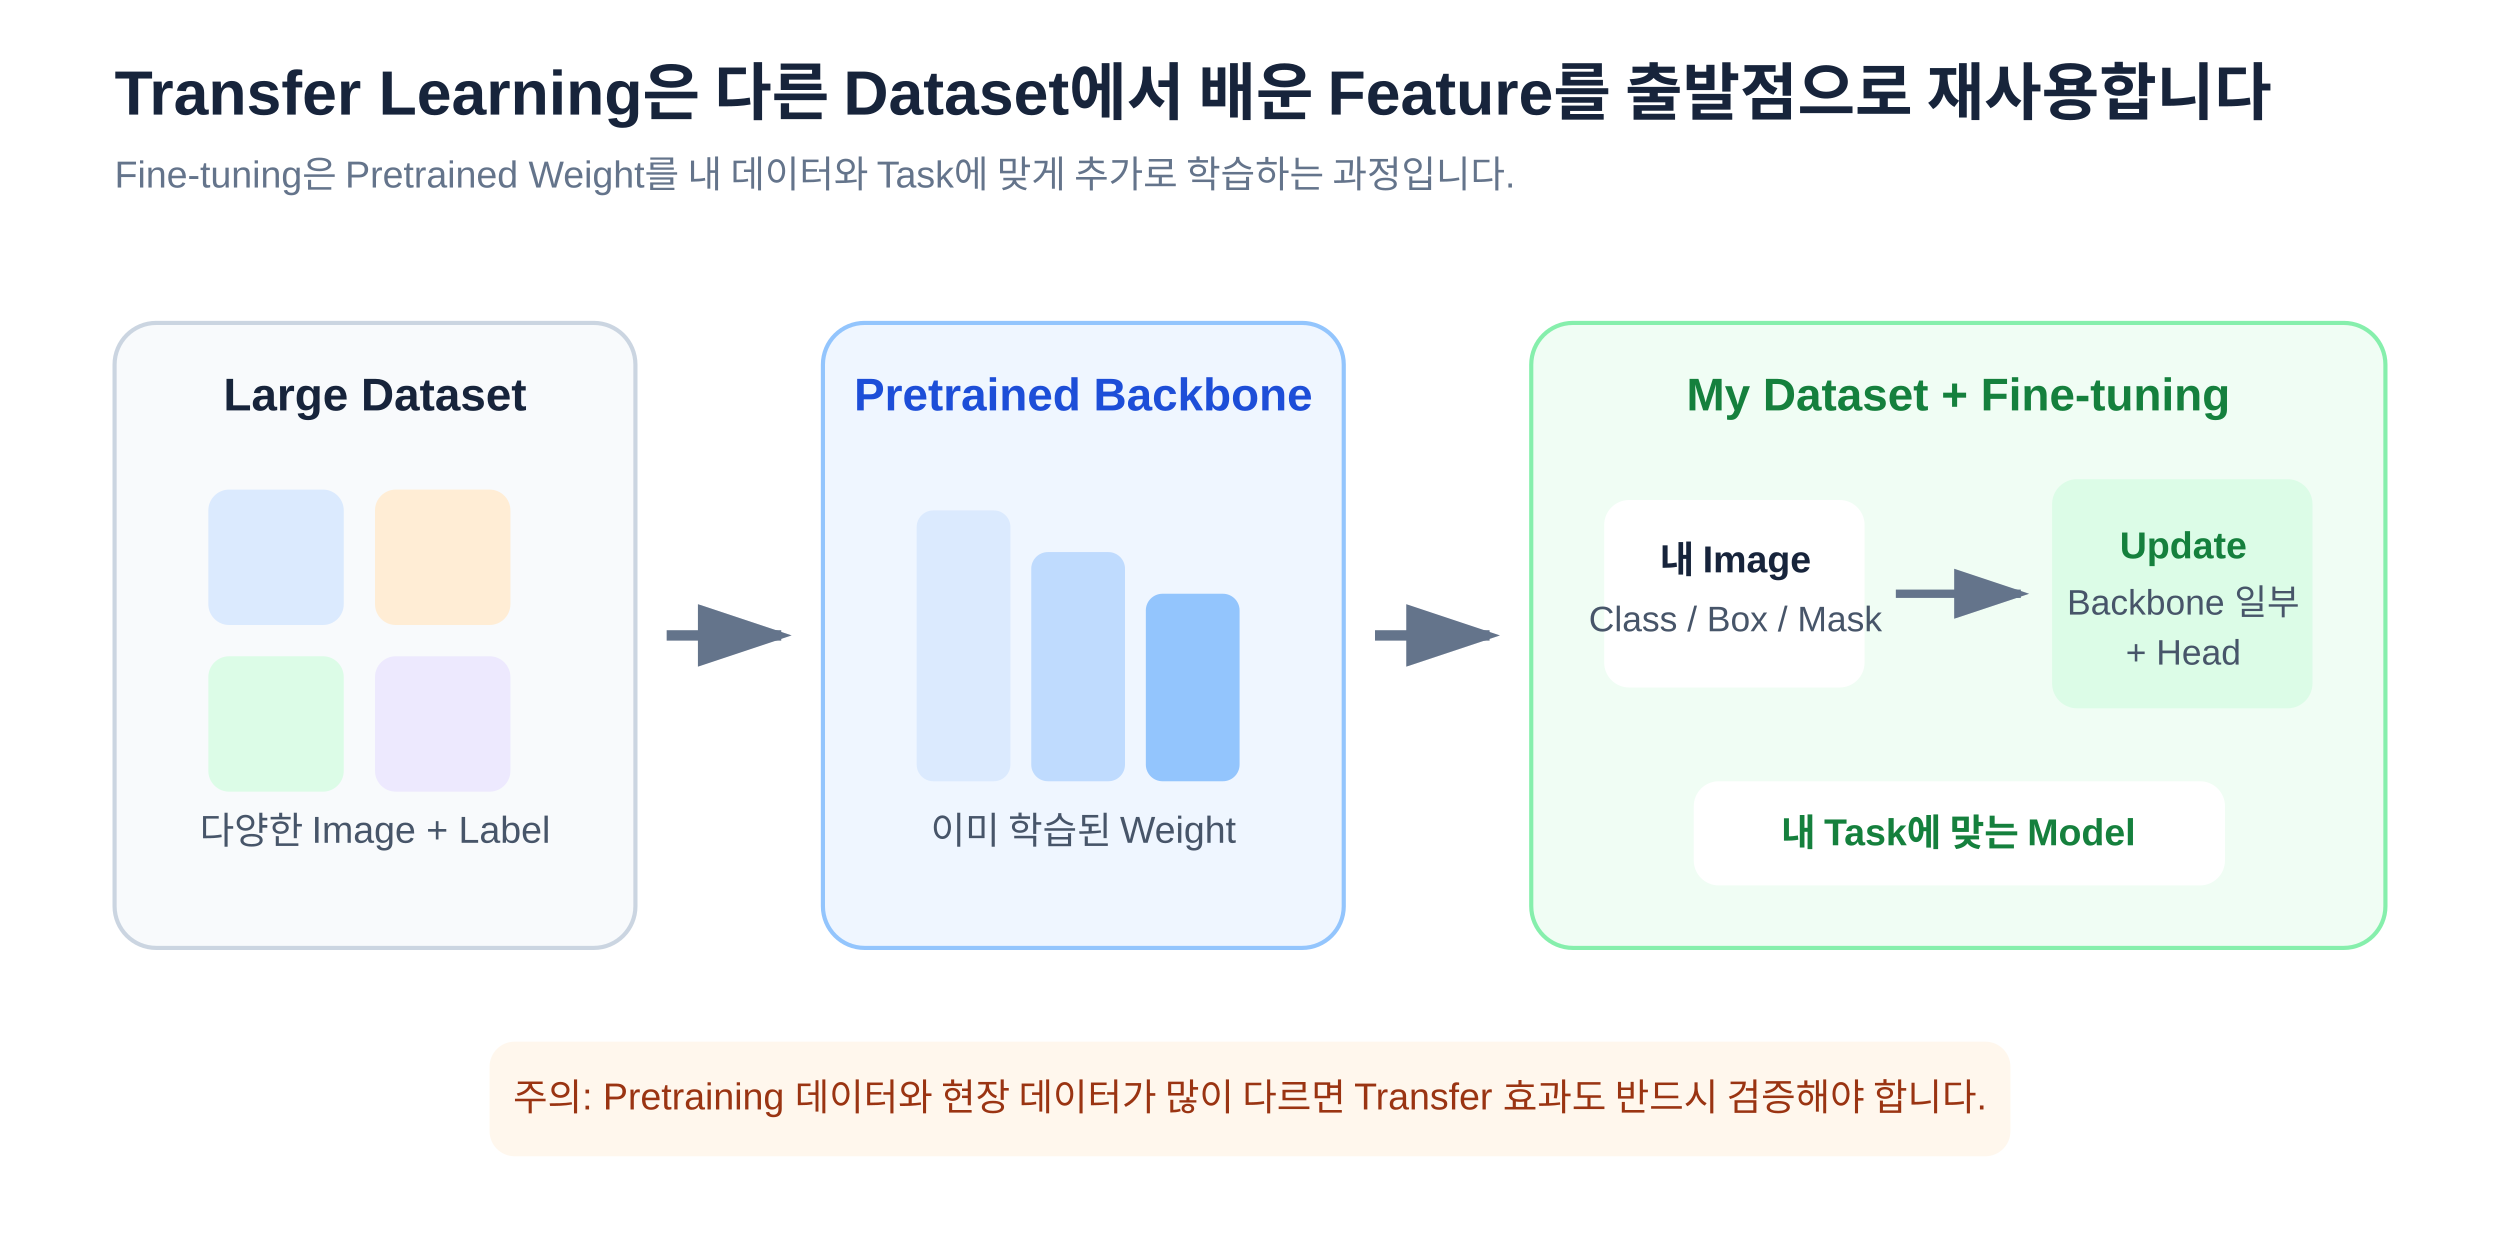
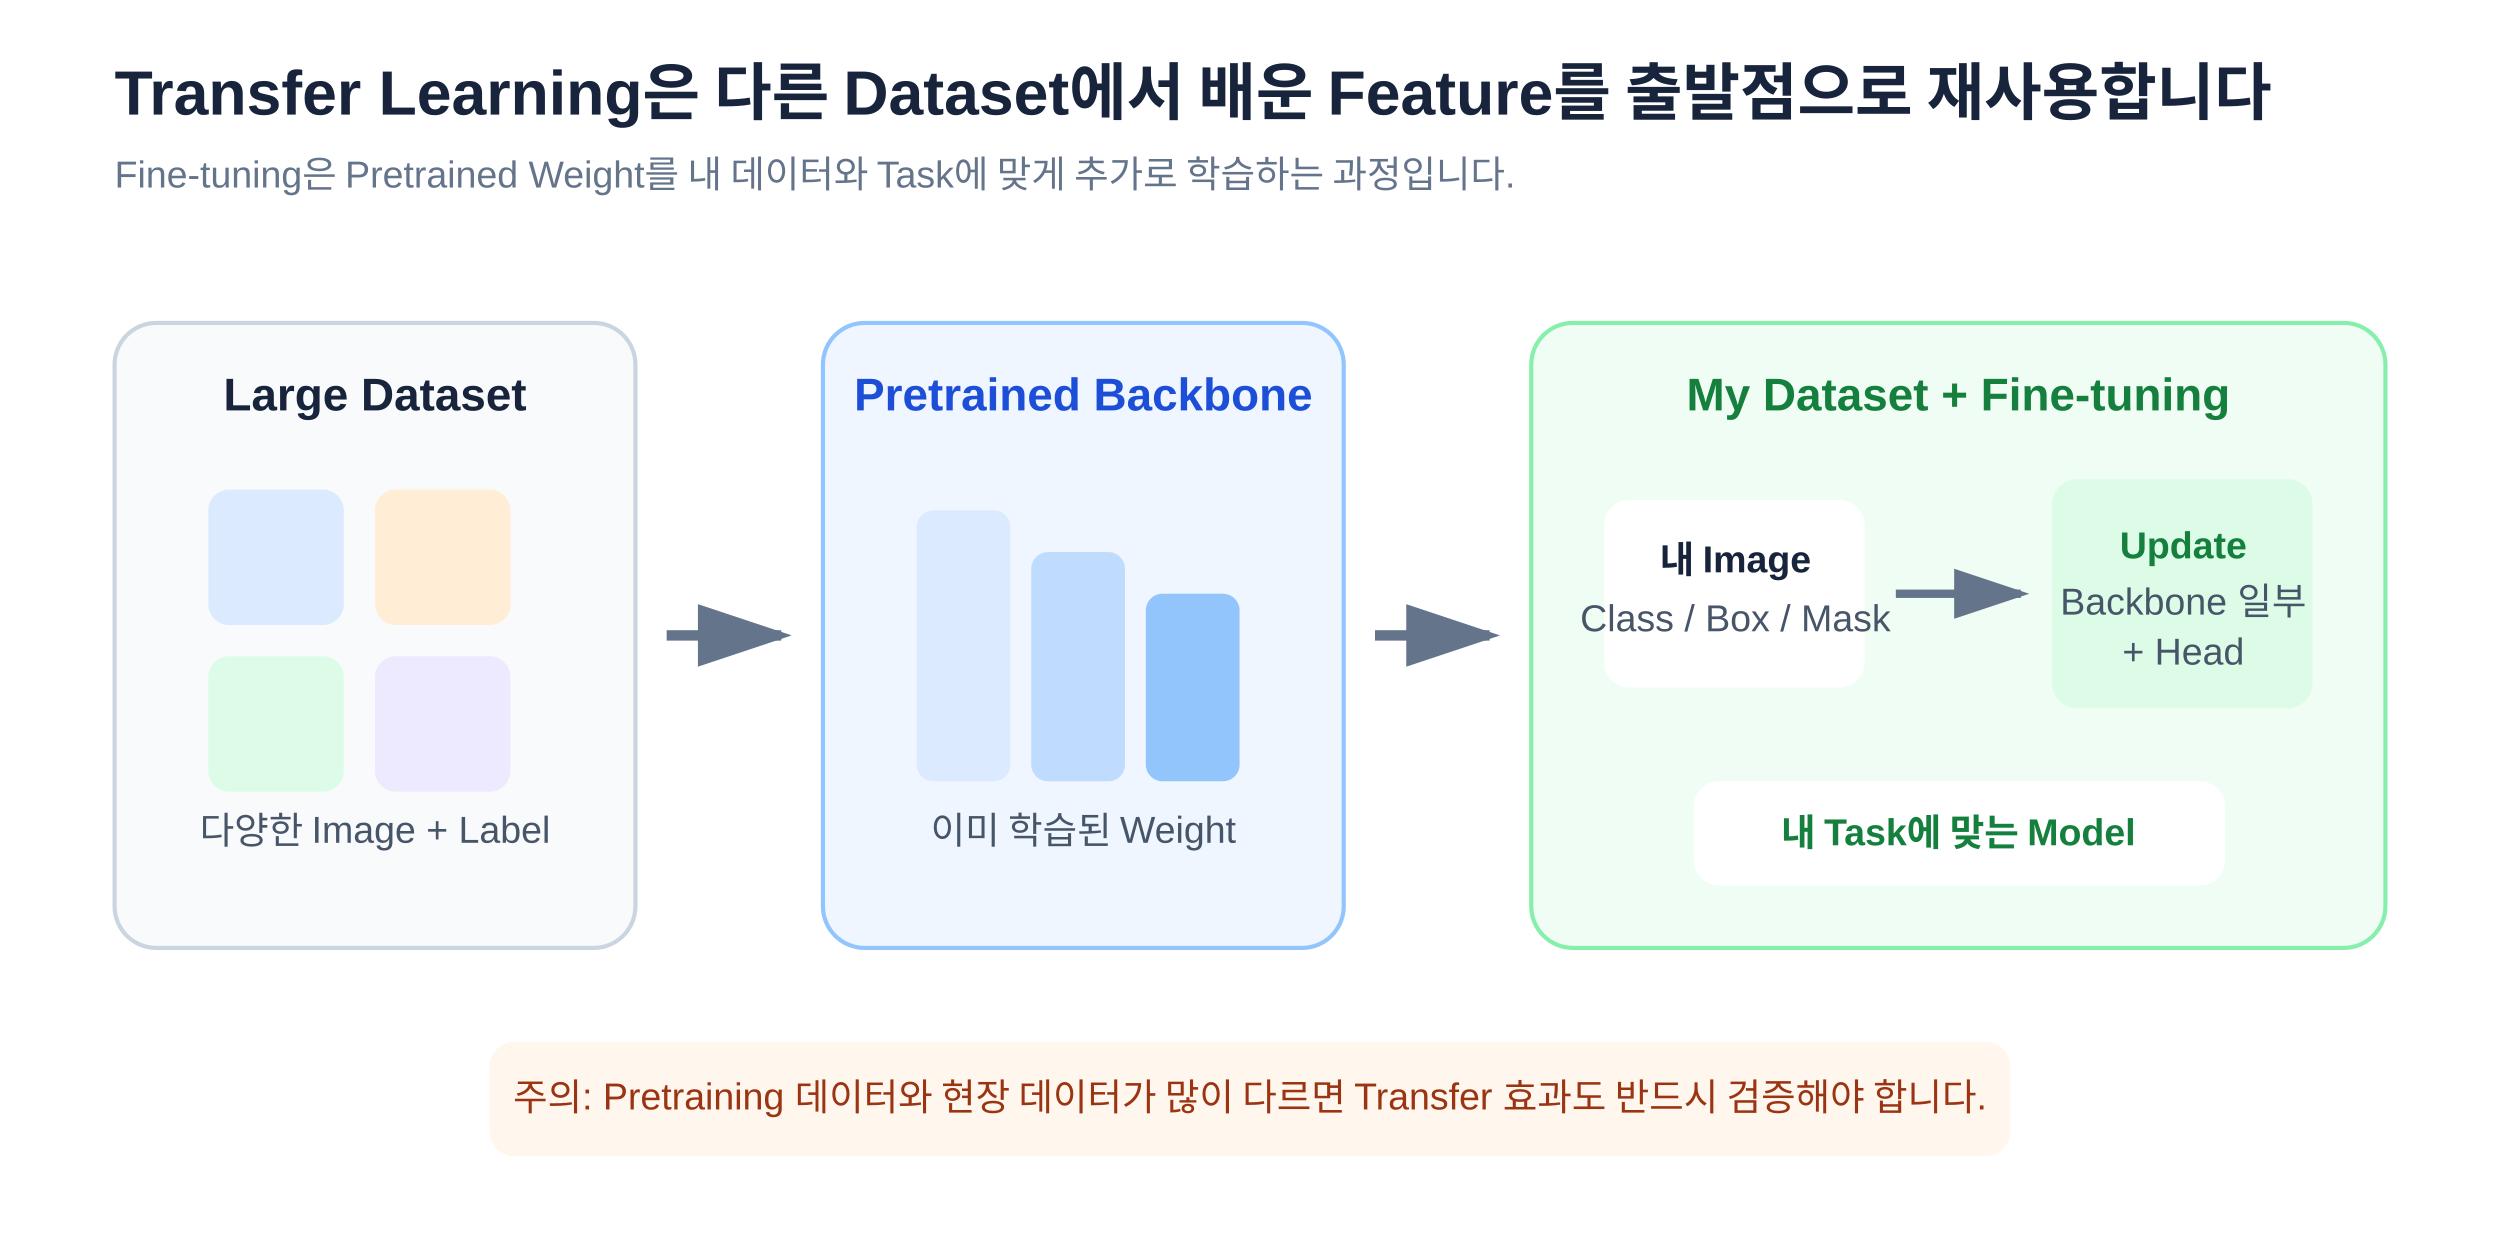
<svg xmlns="http://www.w3.org/2000/svg" viewBox="0 0 1200 600">
  <defs>
    <marker id="a" markerWidth="10" markerHeight="10" refX="8" refY="3" orient="auto">
      <path d="M0 0L0 6L9 3z" fill="#64748b" />
    </marker>
  </defs>
  <rect width="1200" height="600" fill="#fff" />
  <text x="55" y="55" font-family="Arial,sans-serif" font-size="30" font-weight="700" fill="#17243b">Transfer Learning은 다른 Dataset에서 배운 Feature를 출발점으로 재사용합니다</text>
  <text x="55" y="90" font-family="Arial,sans-serif" font-size="18" fill="#64748b">Fine-tuning은 Pretrained Weight를 내 데이터와 Task에 맞게 추가로 학습하는 과정입니다.</text>
  <g font-family="Arial,sans-serif">
    <g transform="translate(55 155)">
      <rect width="250" height="300" rx="20" fill="#f8fafc" stroke="#cbd5e1" stroke-width="2" />
      <text x="125" y="42" text-anchor="middle" font-size="22" font-weight="700" fill="#17243b">Large Dataset</text>
      <g transform="translate(45 80)">
        <rect width="65" height="65" rx="10" fill="#dbeafe" />
        <rect x="80" width="65" height="65" rx="10" fill="#ffedd5" />
        <rect y="80" width="65" height="65" rx="10" fill="#dcfce7" />
        <rect x="80" y="80" width="65" height="65" rx="10" fill="#ede9fe" />
      </g>
      <text x="125" y="250" text-anchor="middle" font-size="18" fill="#475569">다양한 Image + Label</text>
    </g>
    <path d="M320 305H375" stroke="#64748b" stroke-width="5" marker-end="url(#a)" />
    <g transform="translate(395 155)">
      <rect width="250" height="300" rx="20" fill="#eff6ff" stroke="#93c5fd" stroke-width="2" />
      <text x="125" y="42" text-anchor="middle" font-size="22" font-weight="700" fill="#1d4ed8">Pretrained Backbone</text>
      <g transform="translate(45 90)">
        <rect width="45" height="130" rx="8" fill="#dbeafe" />
        <rect x="55" y="20" width="45" height="110" rx="8" fill="#bfdbfe" />
        <rect x="110" y="40" width="45" height="90" rx="8" fill="#93c5fd" />
      </g>
      <text x="125" y="250" text-anchor="middle" font-size="18" fill="#475569">이미 학습된 Weight</text>
    </g>
    <path d="M660 305H715" stroke="#64748b" stroke-width="5" marker-end="url(#a)" />
    <g transform="translate(735 155)">
      <rect width="410" height="300" rx="20" fill="#f0fdf4" stroke="#86efac" stroke-width="2" />
      <text x="205" y="42" text-anchor="middle" font-size="22" font-weight="700" fill="#15803d">My Dataset + Fine-tuning</text>
      <rect x="35" y="85" width="125" height="90" rx="12" fill="#fff" />
      <text x="98" y="120" text-anchor="middle" font-size="18" font-weight="700" fill="#17243b">내 Image</text>
-       <text x="98" y="148" text-anchor="middle" font-size="17" fill="#475569">Class / Box / Mask</text>
+       <text x="98" y="148" text-anchor="middle" font-size="18" fill="#475569">Class / Box / Mask</text>
      <path d="M175 130H235" stroke="#64748b" stroke-width="4" marker-end="url(#a)" />
      <rect x="250" y="75" width="125" height="110" rx="12" fill="#dcfce7" />
      <text x="313" y="113" text-anchor="middle" font-size="18" font-weight="700" fill="#15803d">Update</text>
-       <text x="313" y="140" text-anchor="middle" font-size="17" fill="#475569">Backbone 일부</text>
-       <text x="313" y="164" text-anchor="middle" font-size="17" fill="#475569">+ Head</text>
+       <text x="313" y="140" text-anchor="middle" font-size="18" fill="#475569">Backbone 일부</text>
+       <text x="313" y="164" text-anchor="middle" font-size="18" fill="#475569">+ Head</text>
      <rect x="78" y="220" width="255" height="50" rx="12" fill="#fff" />
      <text x="205" y="251" text-anchor="middle" font-size="18" font-weight="700" fill="#15803d">내 Task에 맞는 Model</text>
    </g>
    <rect x="235" y="500" width="730" height="55" rx="12" fill="#fff7ed" />
    <text x="600" y="533" text-anchor="middle" font-size="18" fill="#9a3412">주의: Pretraining 데이터와 현장 데이터가 많이 다르면 Transfer 효과도 반드시 검증해야 합니다.</text>
  </g>
</svg>
